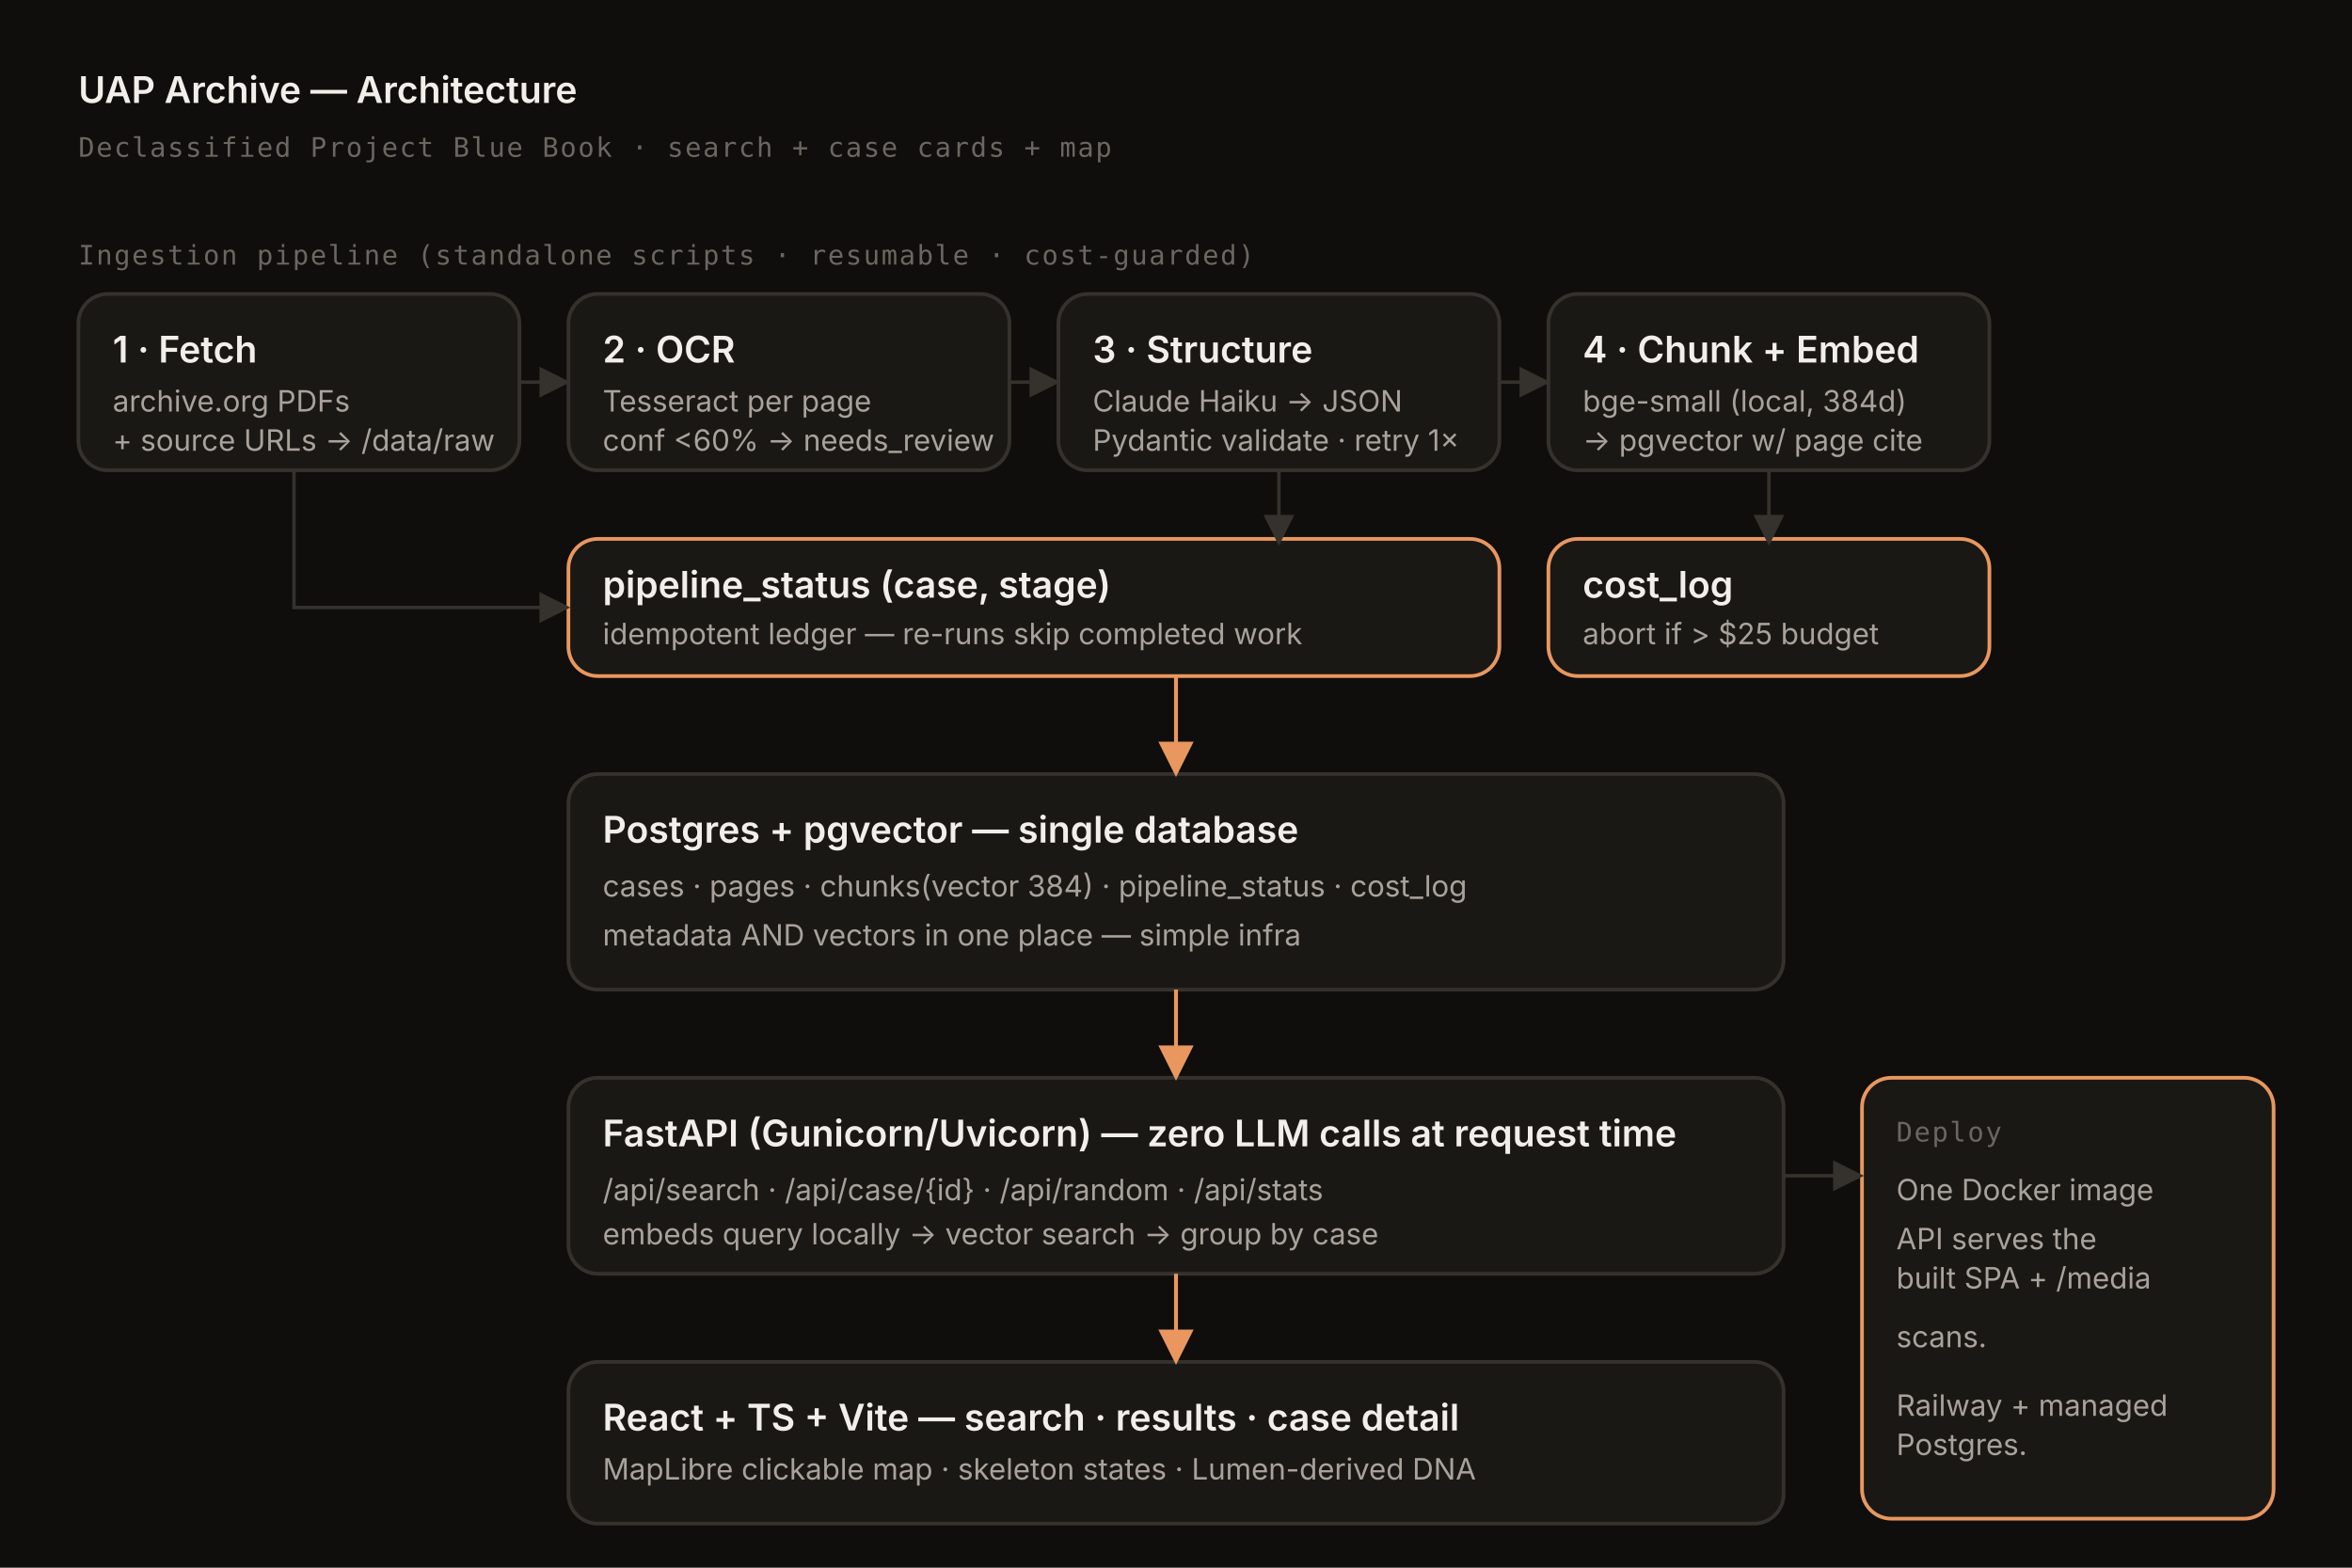
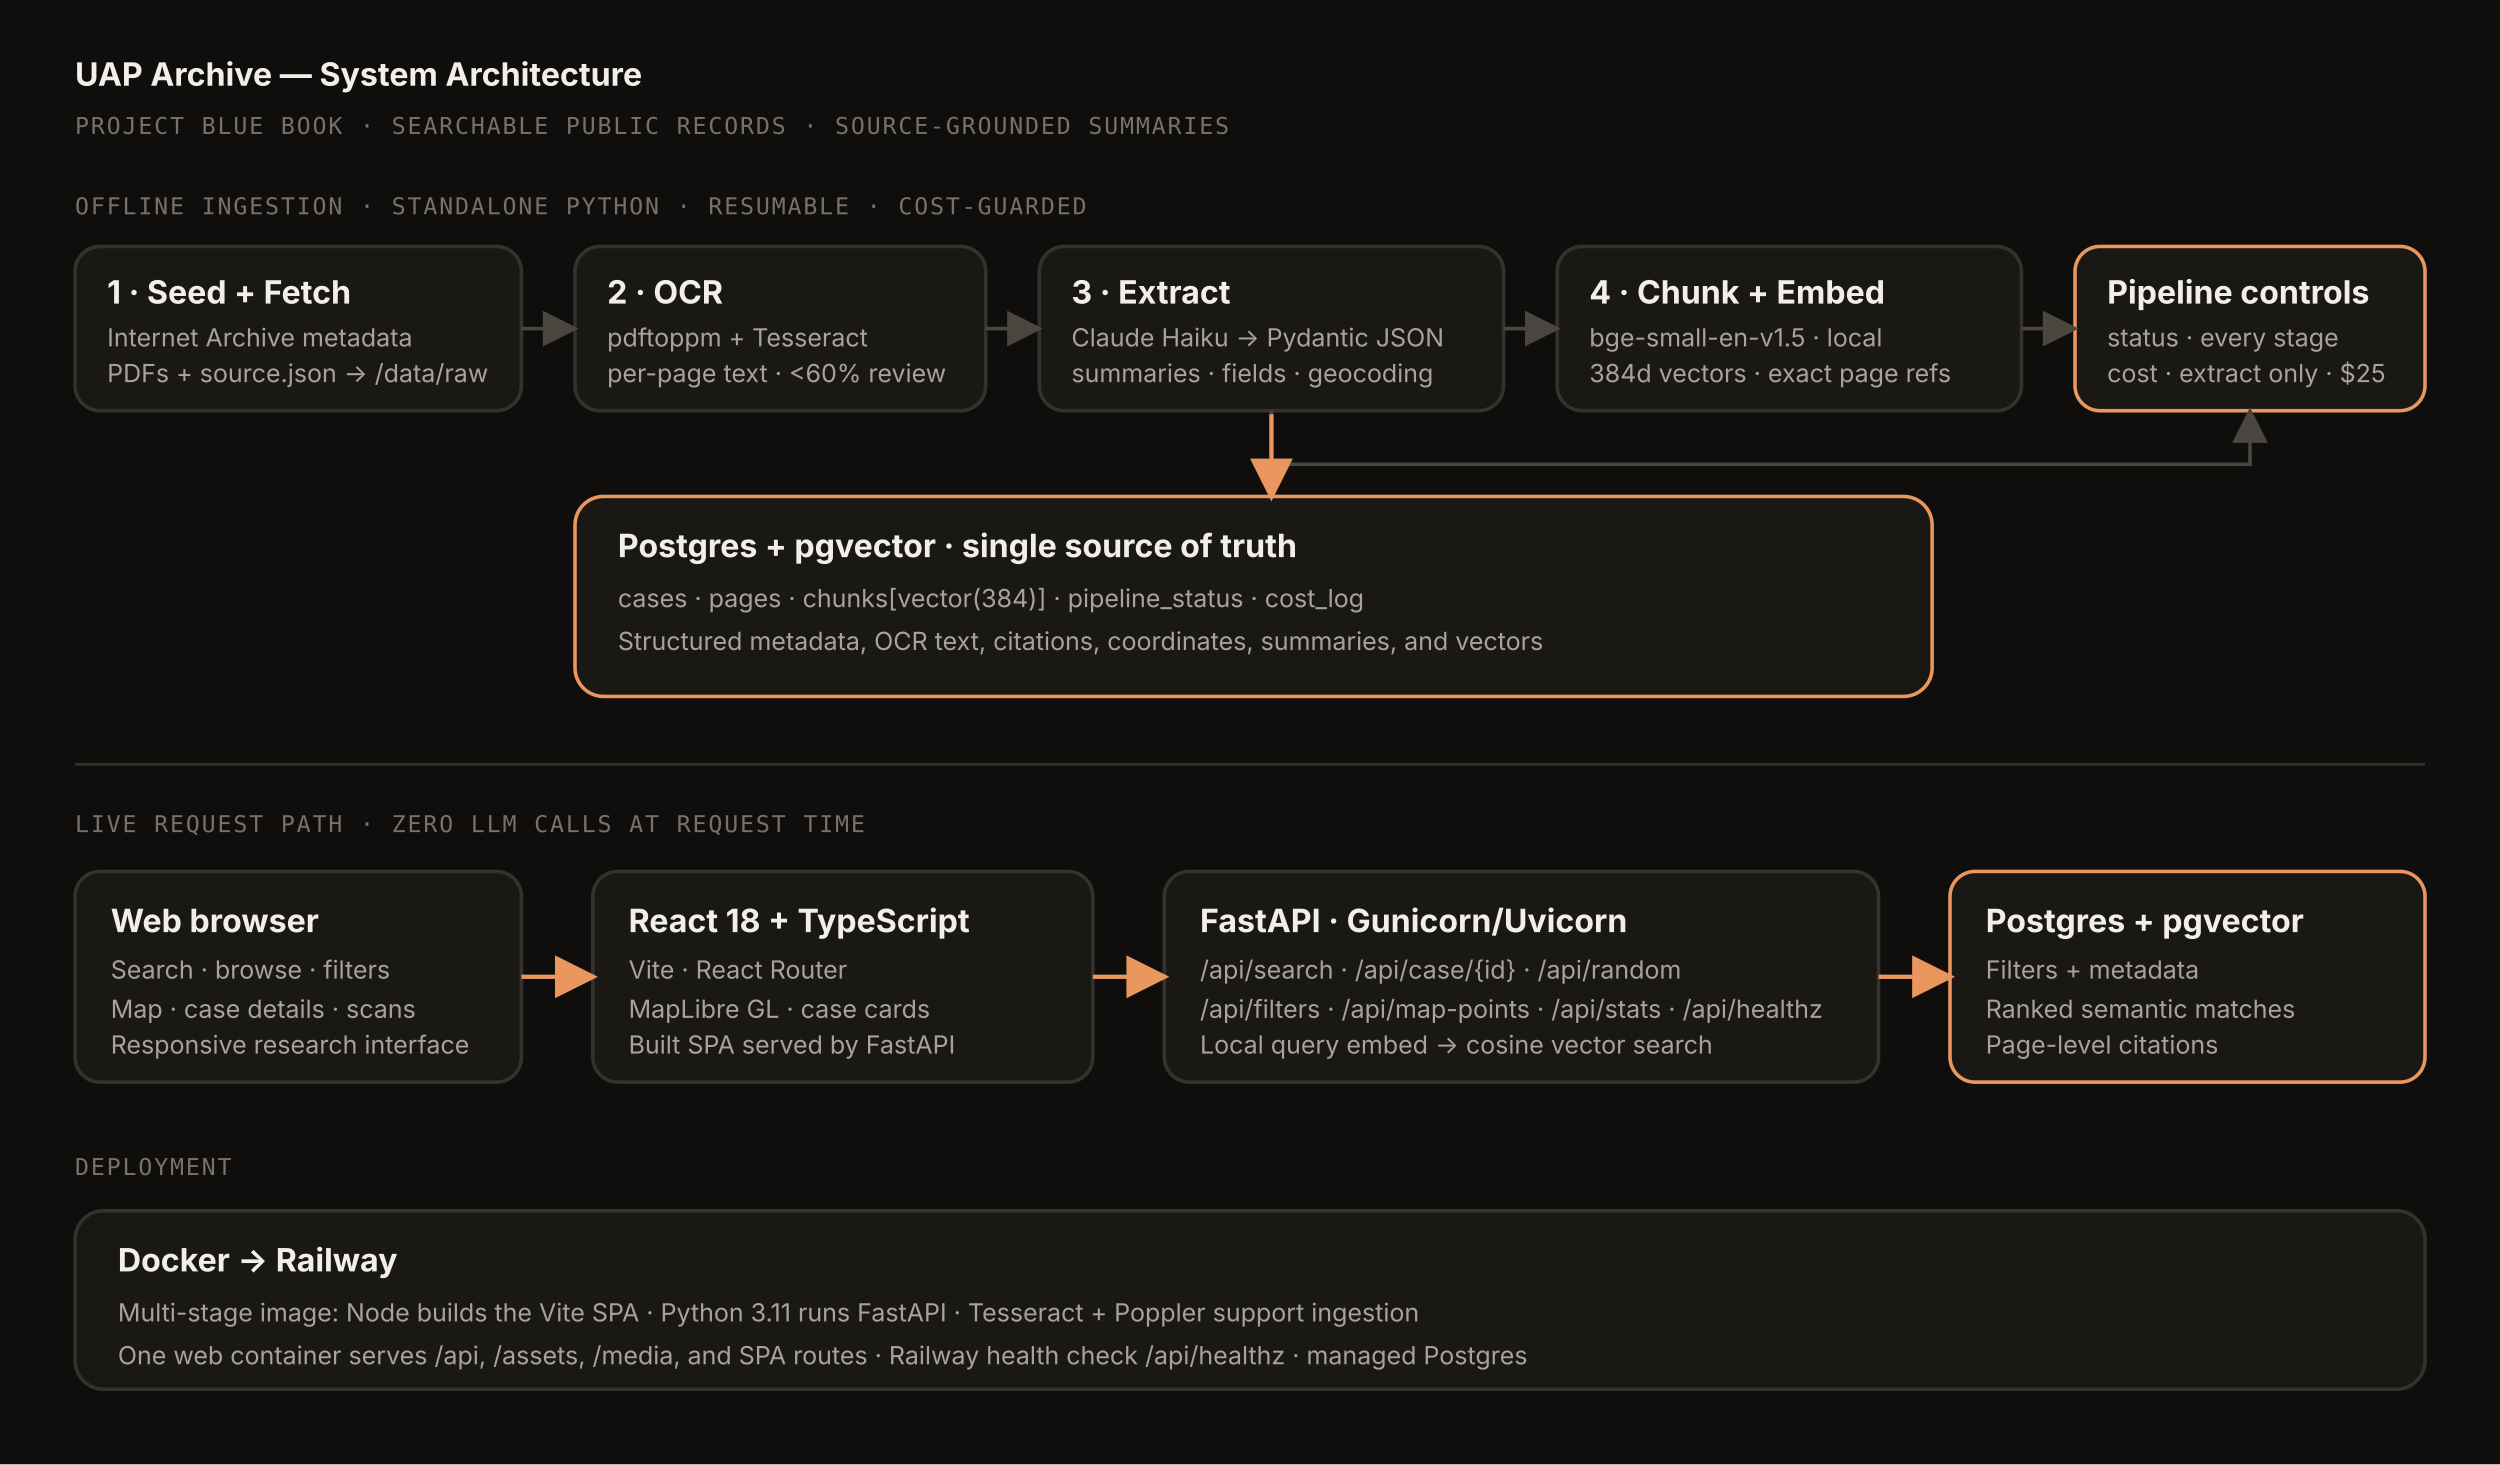
- <svg xmlns="http://www.w3.org/2000/svg" width="960" height="640" viewBox="0 0 960 640" font-family="Inter, system-ui, sans-serif">
+ <svg xmlns="http://www.w3.org/2000/svg" width="1400" height="820" viewBox="0 0 1400 820" font-family="Inter, system-ui, sans-serif">
  <defs>
    <style>
-       .paper { fill: #0f0e0c; }
-       .box { fill: #1a1815; stroke: #35322d; stroke-width: 1.5; rx: 12; }
-       .accent { fill: #1a1815; stroke: #e9975e; stroke-width: 1.5; }
-       .title { fill: #f2efea; font-size: 15px; font-weight: 600; }
-       .sub { fill: #a8a29a; font-size: 12px; }
-       .lbl { fill: #6b6660; font-size: 11px; letter-spacing: 0.06em; text-transform: uppercase; font-family: "JetBrains Mono", monospace; }
-       .arrow { stroke: #e9975e; stroke-width: 1.6; fill: none; marker-end: url(#a); }
-       .flow { stroke: #35322d; stroke-width: 1.4; fill: none; marker-end: url(#g); }
+       .paper{fill:#0f0e0c}.box{fill:#1a1815;stroke:#35322d;stroke-width:2}.accent{fill:#1a1815;stroke:#e9975e;stroke-width:2}.title{fill:#f2efea;font-size:18px;font-weight:700}.sub{fill:#a8a29a;font-size:14px}.lbl{fill:#77716a;font-size:13px;letter-spacing:.08em;font-family:"JetBrains Mono",monospace}.flow{stroke:#4a4640;stroke-width:2;fill:none;marker-end:url(#gray)}.arrow{stroke:#e9975e;stroke-width:2.4;fill:none;marker-end:url(#orange)}
    </style>
-     <marker id="a" markerWidth="9" markerHeight="9" refX="7" refY="4.5" orient="auto">
-       <path d="M0,0 L9,4.5 L0,9 z" fill="#e9975e" />
+     <marker id="gray" markerWidth="10" markerHeight="10" refX="8" refY="5" orient="auto">
+       <path d="M0 0 10 5 0 10z" fill="#4a4640" />
    </marker>
-     <marker id="g" markerWidth="9" markerHeight="9" refX="7" refY="4.5" orient="auto">
-       <path d="M0,0 L9,4.5 L0,9 z" fill="#35322d" />
+     <marker id="orange" markerWidth="10" markerHeight="10" refX="8" refY="5" orient="auto">
+       <path d="M0 0 10 5 0 10z" fill="#e9975e" />
    </marker>
  </defs>
-   <rect class="paper" width="960" height="640" />
-   <text x="32" y="42" class="title" font-size="20">UAP Archive — Architecture</text>
-   <text x="32" y="64" class="lbl">Declassified Project Blue Book · search + case cards + map</text>
-   <text x="32" y="108" class="lbl">Ingestion pipeline (standalone scripts · resumable · cost-guarded)</text>
-   <rect class="box" x="32" y="120" width="180" height="72" rx="12" />
-   <text x="46" y="148" class="title">1 · Fetch</text>
-   <text x="46" y="168" class="sub">archive.org PDFs</text>
-   <text x="46" y="184" class="sub">+ source URLs → /data/raw</text>
-   <rect class="box" x="232" y="120" width="180" height="72" rx="12" />
-   <text x="246" y="148" class="title">2 · OCR</text>
-   <text x="246" y="168" class="sub">Tesseract per page</text>
-   <text x="246" y="184" class="sub">conf &lt;60% → needs_review</text>
-   <rect class="box" x="432" y="120" width="180" height="72" rx="12" />
-   <text x="446" y="148" class="title">3 · Structure</text>
-   <text x="446" y="168" class="sub">Claude Haiku → JSON</text>
-   <text x="446" y="184" class="sub">Pydantic validate · retry 1×</text>
-   <rect class="box" x="632" y="120" width="180" height="72" rx="12" />
-   <text x="646" y="148" class="title">4 · Chunk + Embed</text>
-   <text x="646" y="168" class="sub">bge-small (local, 384d)</text>
-   <text x="646" y="184" class="sub">→ pgvector w/ page cite</text>
-   <path class="flow" d="M212,156 L230,156" />
-   <path class="flow" d="M412,156 L430,156" />
-   <path class="flow" d="M612,156 L630,156" />
-   <rect class="accent" x="232" y="220" width="380" height="56" rx="12" />
-   <text x="246" y="244" class="title">pipeline_status (case, stage)</text>
-   <text x="246" y="263" class="sub">idempotent ledger — re-runs skip completed work</text>
-   <rect class="accent" x="632" y="220" width="180" height="56" rx="12" />
-   <text x="646" y="244" class="title">cost_log</text>
-   <text x="646" y="263" class="sub">abort if &gt; $25 budget</text>
-   <path class="flow" d="M120,192 L120,248 L230,248" />
-   <path class="flow" d="M522,192 L522,220" />
-   <path class="flow" d="M722,192 L722,220" />
-   <rect class="box" x="232" y="316" width="496" height="88" rx="12" />
-   <text x="246" y="344" class="title">Postgres + pgvector — single database</text>
-   <text x="246" y="366" class="sub">cases · pages · chunks(vector 384) · pipeline_status · cost_log</text>
-   <text x="246" y="386" class="sub">metadata AND vectors in one place — simple infra</text>
-   <path class="arrow" d="M480,276 L480,314" />
-   <rect class="box" x="232" y="440" width="496" height="80" rx="12" />
-   <text x="246" y="468" class="title">FastAPI (Gunicorn/Uvicorn) — zero LLM calls at request time</text>
-   <text x="246" y="490" class="sub">/api/search · /api/case/{id} · /api/random · /api/stats</text>
-   <text x="246" y="508" class="sub">embeds query locally → vector search → group by case</text>
-   <path class="arrow" d="M480,404 L480,438" />
-   <rect class="box" x="232" y="556" width="496" height="66" rx="12" />
-   <text x="246" y="584" class="title">React + TS + Vite — search · results · case detail</text>
-   <text x="246" y="604" class="sub">MapLibre clickable map · skeleton states · Lumen-derived DNA</text>
-   <path class="arrow" d="M480,520 L480,554" />
-   <rect class="accent" x="760" y="440" width="168" height="180" rx="12" />
-   <text x="774" y="466" class="lbl">Deploy</text>
-   <text x="774" y="490" class="sub">One Docker image</text>
-   <text x="774" y="510" class="sub">API serves the</text>
-   <text x="774" y="526" class="sub">built SPA + /media</text>
-   <text x="774" y="550" class="sub">scans.</text>
-   <text x="774" y="578" class="sub">Railway + managed</text>
-   <text x="774" y="594" class="sub">Postgres.</text>
-   <path class="flow" d="M728,480 L758,480" />
+   <rect class="paper" width="1400" height="820" />
+   <text x="42" y="48" class="title" font-size="26">UAP Archive — System Architecture</text>
+   <text x="42" y="75" class="lbl">PROJECT BLUE BOOK · SEARCHABLE PUBLIC RECORDS · SOURCE-GROUNDED SUMMARIES</text>
+   <text x="42" y="120" class="lbl">OFFLINE INGESTION · STANDALONE PYTHON · RESUMABLE · COST-GUARDED</text>
+   <rect class="box" x="42" y="138" width="250" height="92" rx="14" />
+   <text x="60" y="170" class="title">1 · Seed + Fetch</text>
+   <text x="60" y="194" class="sub">Internet Archive metadata</text>
+   <text x="60" y="214" class="sub">PDFs + source.json → /data/raw</text>
+   <rect class="box" x="322" y="138" width="230" height="92" rx="14" />
+   <text x="340" y="170" class="title">2 · OCR</text>
+   <text x="340" y="194" class="sub">pdftoppm + Tesseract</text>
+   <text x="340" y="214" class="sub">per-page text · &lt;60% review</text>
+   <rect class="box" x="582" y="138" width="260" height="92" rx="14" />
+   <text x="600" y="170" class="title">3 · Extract</text>
+   <text x="600" y="194" class="sub">Claude Haiku → Pydantic JSON</text>
+   <text x="600" y="214" class="sub">summaries · fields · geocoding</text>
+   <rect class="box" x="872" y="138" width="260" height="92" rx="14" />
+   <text x="890" y="170" class="title">4 · Chunk + Embed</text>
+   <text x="890" y="194" class="sub">bge-small-en-v1.5 · local</text>
+   <text x="890" y="214" class="sub">384d vectors · exact page refs</text>
+   <rect class="accent" x="1162" y="138" width="196" height="92" rx="14" />
+   <text x="1180" y="170" class="title">Pipeline controls</text>
+   <text x="1180" y="194" class="sub">status · every stage</text>
+   <text x="1180" y="214" class="sub">cost · extract only · $25</text>
+   <path class="flow" d="M292 184H320" />
+   <path class="flow" d="M552 184H580" />
+   <path class="flow" d="M842 184H870" />
+   <path class="flow" d="M1132 184H1160" />
+   <path class="flow" d="M712 230V260H1260V232" />
+   <rect class="accent" x="322" y="278" width="760" height="112" rx="16" />
+   <text x="346" y="312" class="title">Postgres + pgvector · single source of truth</text>
+   <text x="346" y="340" class="sub">cases · pages · chunks[vector(384)] · pipeline_status · cost_log</text>
+   <text x="346" y="364" class="sub">Structured metadata, OCR text, citations, coordinates, summaries, and vectors</text>
+   <path class="arrow" d="M712 232V276" />
+   <line x1="42" y1="428" x2="1358" y2="428" stroke="#35322d" stroke-width="1.5" />
+   <text x="42" y="466" class="lbl">LIVE REQUEST PATH · ZERO LLM CALLS AT REQUEST TIME</text>
+   <rect class="box" x="42" y="488" width="250" height="118" rx="14" />
+   <text x="62" y="522" class="title">Web browser</text>
+   <text x="62" y="548" class="sub">Search · browse · filters</text>
+   <text x="62" y="570" class="sub">Map · case details · scans</text>
+   <text x="62" y="590" class="sub">Responsive research interface</text>
+   <rect class="box" x="332" y="488" width="280" height="118" rx="14" />
+   <text x="352" y="522" class="title">React 18 + TypeScript</text>
+   <text x="352" y="548" class="sub">Vite · React Router</text>
+   <text x="352" y="570" class="sub">MapLibre GL · case cards</text>
+   <text x="352" y="590" class="sub">Built SPA served by FastAPI</text>
+   <rect class="box" x="652" y="488" width="400" height="118" rx="14" />
+   <text x="672" y="522" class="title">FastAPI · Gunicorn/Uvicorn</text>
+   <text x="672" y="548" class="sub">/api/search · /api/case/{id} · /api/random</text>
+   <text x="672" y="570" class="sub">/api/filters · /api/map-points · /api/stats · /api/healthz</text>
+   <text x="672" y="590" class="sub">Local query embed → cosine vector search</text>
+   <rect class="accent" x="1092" y="488" width="266" height="118" rx="14" />
+   <text x="1112" y="522" class="title">Postgres + pgvector</text>
+   <text x="1112" y="548" class="sub">Filters + metadata</text>
+   <text x="1112" y="570" class="sub">Ranked semantic matches</text>
+   <text x="1112" y="590" class="sub">Page-level citations</text>
+   <path class="arrow" d="M292 547H330" />
+   <path class="arrow" d="M612 547H650" />
+   <path class="arrow" d="M1052 547H1090" />
+   <text x="42" y="658" class="lbl">DEPLOYMENT</text>
+   <rect class="box" x="42" y="678" width="1316" height="100" rx="16" />
+   <text x="66" y="712" class="title">Docker → Railway</text>
+   <text x="66" y="740" class="sub">Multi-stage image: Node builds the Vite SPA · Python 3.11 runs FastAPI · Tesseract + Poppler support ingestion</text>
+   <text x="66" y="764" class="sub">One web container serves /api, /assets, /media, and SPA routes · Railway health check /api/healthz · managed Postgres</text>
</svg>
